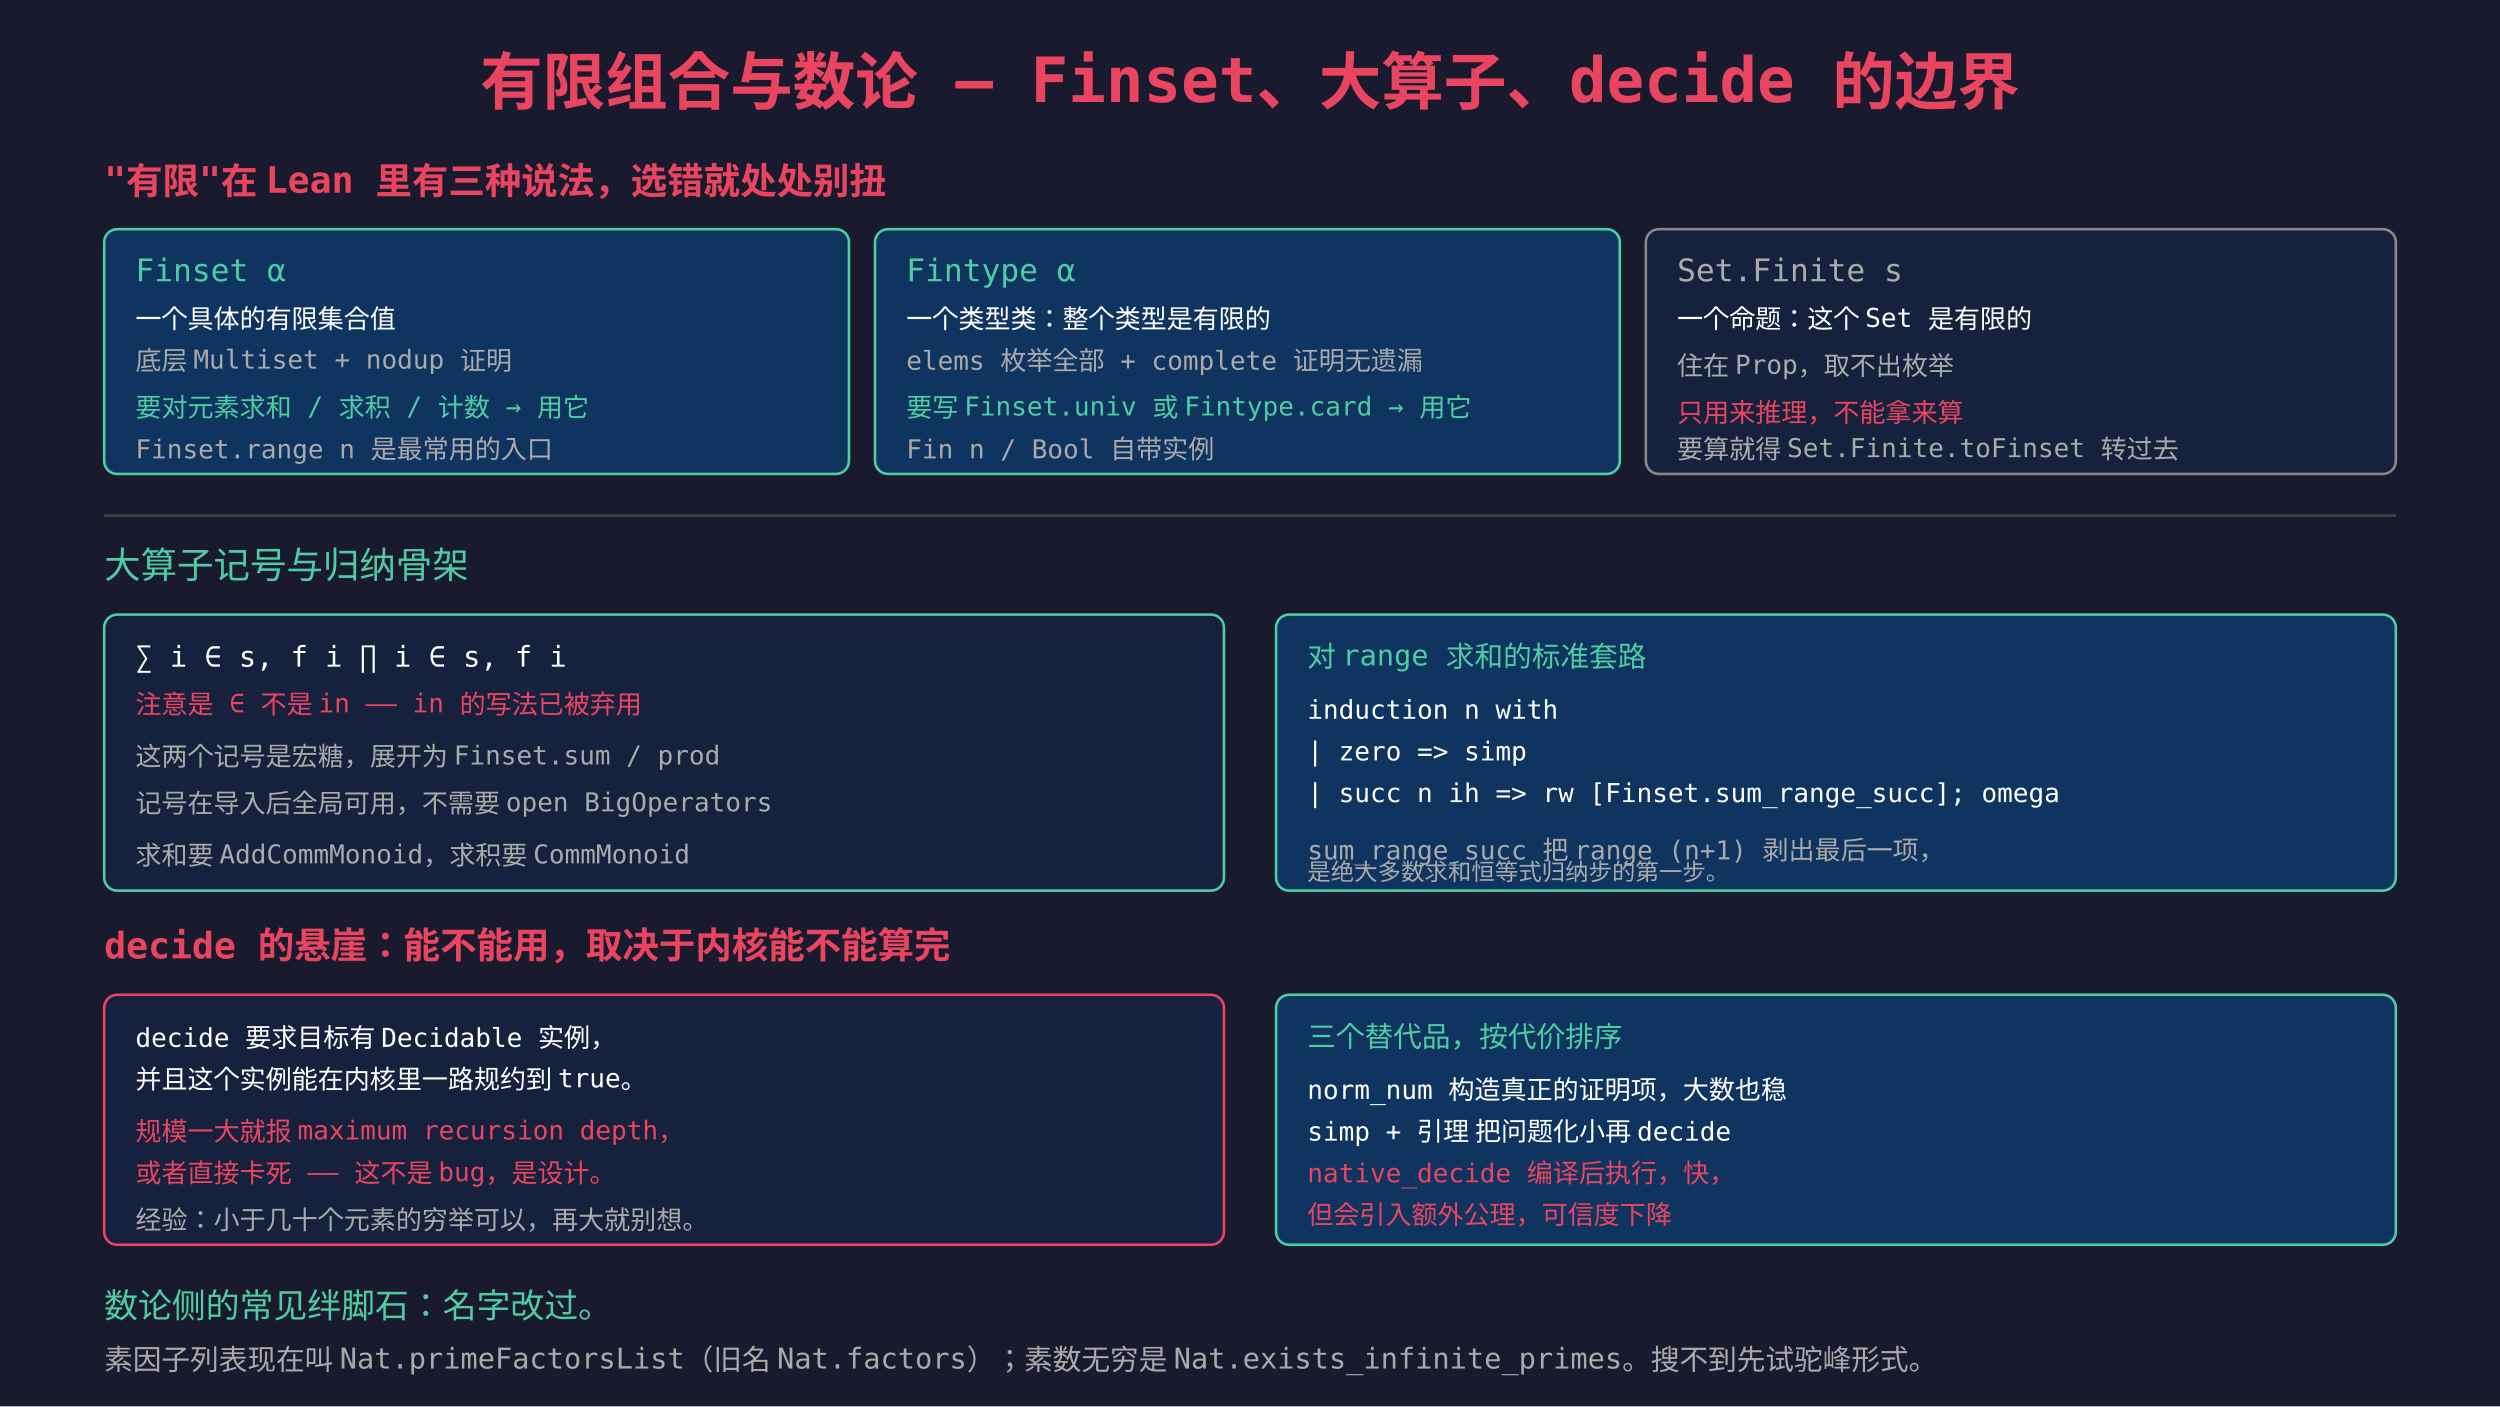
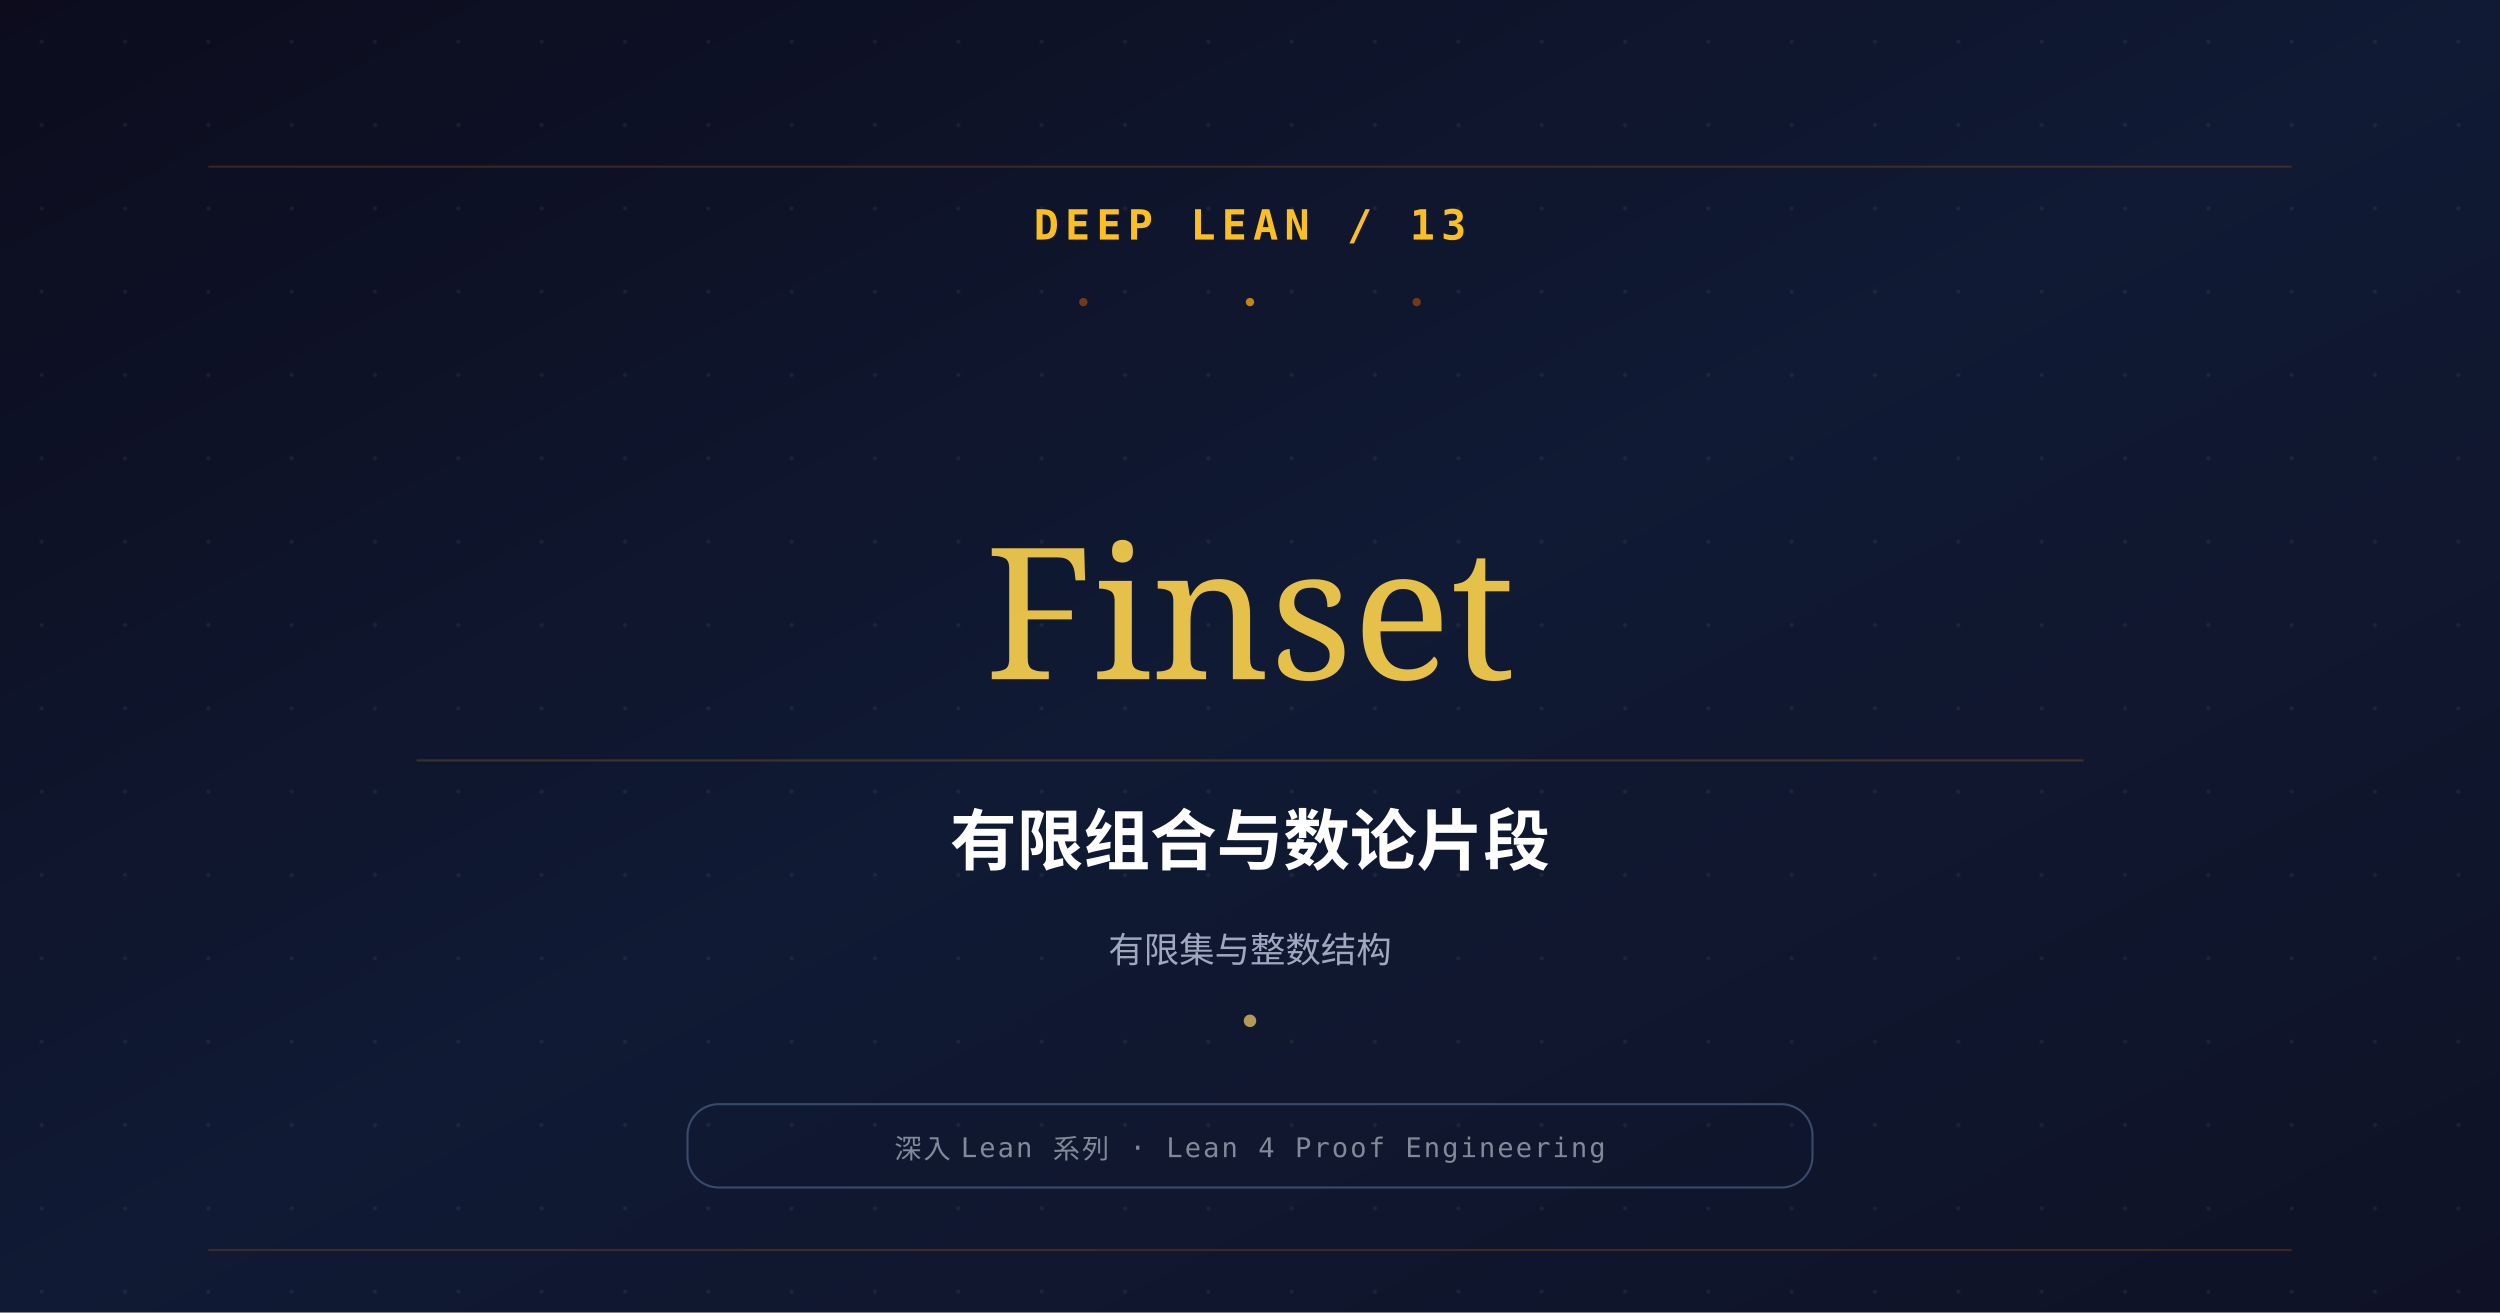
- <svg xmlns="http://www.w3.org/2000/svg" viewBox="0 0 960 540">
-   <rect width="960" height="540" fill="#1a1a2e" />
-   <text x="480" y="40" text-anchor="middle" fill="#e94560" font-family="monospace" font-size="24" font-weight="bold">有限组合与数论 — Finset、大算子、decide 的边界</text>
-   <text x="40" y="74" fill="#e94560" font-family="monospace" font-size="14" font-weight="bold">"有限"在 Lean 里有三种说法，选错就处处别扭</text>
-   <rect x="40" y="88" width="286" height="94" rx="5" fill="#0f3460" stroke="#4ecca3" />
-   <text x="52" y="108" fill="#4ecca3" font-family="monospace" font-size="12">Finset α</text>
-   <text x="52" y="126" fill="#fff" font-family="monospace" font-size="10">一个具体的有限集合值</text>
-   <text x="52" y="142" fill="#aaa" font-family="monospace" font-size="10">底层 Multiset + nodup 证明</text>
-   <text x="52" y="160" fill="#4ecca3" font-family="monospace" font-size="10">要对元素求和 / 求积 / 计数 → 用它</text>
-   <text x="52" y="176" fill="#aaa" font-family="monospace" font-size="10">Finset.range n 是最常用的入口</text>
-   <rect x="336" y="88" width="286" height="94" rx="5" fill="#0f3460" stroke="#4ecca3" />
-   <text x="348" y="108" fill="#4ecca3" font-family="monospace" font-size="12">Fintype α</text>
-   <text x="348" y="126" fill="#fff" font-family="monospace" font-size="10">一个类型类：整个类型是有限的</text>
-   <text x="348" y="142" fill="#aaa" font-family="monospace" font-size="10">elems 枚举全部 + complete 证明无遗漏</text>
-   <text x="348" y="160" fill="#4ecca3" font-family="monospace" font-size="10">要写 Finset.univ 或 Fintype.card → 用它</text>
-   <text x="348" y="176" fill="#aaa" font-family="monospace" font-size="10">Fin n / Bool 自带实例</text>
-   <rect x="632" y="88" width="288" height="94" rx="5" fill="#16213e" stroke="#888" />
-   <text x="644" y="108" fill="#aaa" font-family="monospace" font-size="12">Set.Finite s</text>
-   <text x="644" y="126" fill="#fff" font-family="monospace" font-size="10">一个命题：这个 Set 是有限的</text>
-   <text x="644" y="144" fill="#aaa" font-family="monospace" font-size="10">住在 Prop，取不出枚举</text>
-   <text x="644" y="162" fill="#e94560" font-family="monospace" font-size="10">只用来推理，不能拿来算</text>
-   <text x="644" y="176" fill="#aaa" font-family="monospace" font-size="10">要算就得 Set.Finite.toFinset 转过去</text>
-   <line x1="40" y1="198" x2="920" y2="198" stroke="#444" stroke-width="1" />
-   <text x="40" y="222" fill="#4ecca3" font-family="monospace" font-size="14">大算子记号与归纳骨架</text>
-   <rect x="40" y="236" width="430" height="106" rx="5" fill="#16213e" stroke="#4ecca3" />
-   <text x="52" y="256" fill="#fff" font-family="monospace" font-size="11">∑ i ∈ s, f i        ∏ i ∈ s, f i</text>
-   <text x="52" y="274" fill="#e94560" font-family="monospace" font-size="10">注意是 ∈ 不是 in —— in 的写法已被弃用</text>
-   <text x="52" y="294" fill="#aaa" font-family="monospace" font-size="10">这两个记号是宏糖，展开为 Finset.sum / prod</text>
-   <text x="52" y="312" fill="#aaa" font-family="monospace" font-size="10">记号在导入后全局可用，不需要 open BigOperators</text>
-   <text x="52" y="332" fill="#aaa" font-family="monospace" font-size="10">求和要 AddCommMonoid，求积要 CommMonoid</text>
-   <rect x="490" y="236" width="430" height="106" rx="5" fill="#0f3460" stroke="#4ecca3" />
-   <text x="502" y="256" fill="#4ecca3" font-family="monospace" font-size="11">对 range 求和的标准套路</text>
-   <text x="502" y="276" fill="#fff" font-family="monospace" font-size="10">induction n with</text>
-   <text x="502" y="292" fill="#fff" font-family="monospace" font-size="10">| zero =&gt; simp</text>
-   <text x="502" y="308" fill="#fff" font-family="monospace" font-size="10">| succ n ih =&gt; rw [Finset.sum_range_succ]; omega</text>
-   <text x="502" y="330" fill="#aaa" font-family="monospace" font-size="10">sum_range_succ 把 range (n+1) 剥出最后一项，</text>
-   <text x="502" y="338" fill="#aaa" font-family="monospace" font-size="9">是绝大多数求和恒等式归纳步的第一步。</text>
-   <text x="40" y="368" fill="#e94560" font-family="monospace" font-size="14" font-weight="bold">decide 的悬崖：能不能用，取决于内核能不能算完</text>
-   <rect x="40" y="382" width="430" height="96" rx="5" fill="#16213e" stroke="#e94560" />
-   <text x="52" y="402" fill="#fff" font-family="monospace" font-size="10">decide 要求目标有 Decidable 实例，</text>
-   <text x="52" y="418" fill="#fff" font-family="monospace" font-size="10">并且这个实例能在内核里一路规约到 true。</text>
-   <text x="52" y="438" fill="#e94560" font-family="monospace" font-size="10">规模一大就报 maximum recursion depth，</text>
-   <text x="52" y="454" fill="#e94560" font-family="monospace" font-size="10">或者直接卡死 —— 这不是 bug，是设计。</text>
-   <text x="52" y="472" fill="#aaa" font-family="monospace" font-size="10">经验：小于几十个元素的穷举可以，再大就别想。</text>
-   <rect x="490" y="382" width="430" height="96" rx="5" fill="#0f3460" stroke="#4ecca3" />
-   <text x="502" y="402" fill="#4ecca3" font-family="monospace" font-size="11">三个替代品，按代价排序</text>
-   <text x="502" y="422" fill="#fff" font-family="monospace" font-size="10">norm_num    构造真正的证明项，大数也稳</text>
-   <text x="502" y="438" fill="#fff" font-family="monospace" font-size="10">simp + 引理  把问题化小再 decide</text>
-   <text x="502" y="454" fill="#e94560" font-family="monospace" font-size="10">native_decide  编译后执行，快，</text>
-   <text x="502" y="470" fill="#e94560" font-family="monospace" font-size="10">              但会引入额外公理，可信度下降</text>
-   <text x="40" y="506" fill="#4ecca3" font-family="monospace" font-size="13">数论侧的常见绊脚石：名字改过。</text>
-   <text x="40" y="526" fill="#aaa" font-family="monospace" font-size="11">素因子列表现在叫 Nat.primeFactorsList（旧名 Nat.factors）；素数无穷是 Nat.exists_infinite_primes。搜不到先试驼峰形式。</text>
+ <svg xmlns="http://www.w3.org/2000/svg" viewBox="0 0 1200 630">
  <defs>
-     <marker id="ar" markerWidth="8" markerHeight="6" refX="8" refY="3" orient="auto">
-       <path d="M0,0 L8,3 L0,6" fill="#888" />
-     </marker>
-     <marker id="ar2" markerWidth="8" markerHeight="6" refX="8" refY="3" orient="auto">
-       <path d="M0,0 L8,3 L0,6" fill="#e94560" />
-     </marker>
-     <marker id="ar3" markerWidth="8" markerHeight="6" refX="8" refY="3" orient="auto">
-       <path d="M0,0 L8,3 L0,6" fill="#4ecca3" />
-     </marker>
+     <linearGradient id="bg" x1="0%" y1="0%" x2="100%" y2="100%">
+       <stop offset="0%" style="stop-color:#0c0c1d" />
+       <stop offset="50%" style="stop-color:#101a34" />
+       <stop offset="100%" style="stop-color:#0f1226" />
+     </linearGradient>
+     <linearGradient id="accent" x1="0%" y1="0%" x2="100%" y2="0%">
+       <stop offset="0%" style="stop-color:#b45309" />
+       <stop offset="100%" style="stop-color:#f59e0b" />
+     </linearGradient>
+     <pattern id="dots" x="0" y="0" width="40" height="40" patternUnits="userSpaceOnUse">
+       <circle cx="20" cy="20" r="1" fill="white" />
+     </pattern>
  </defs>
+   <rect width="1200" height="630" fill="url(#bg)" />
+   <rect width="1200" height="630" fill="url(#dots)" opacity="0.06" />
+   <line x1="100" y1="80" x2="1100" y2="80" stroke="#b45309" stroke-width="1" opacity="0.3" />
+   <text x="600" y="115" text-anchor="middle" font-family="monospace" font-size="20" font-weight="700" letter-spacing="3" fill="#fbbf24">DEEP LEAN / 13</text>
+   <circle cx="520" cy="145" r="2" fill="#b45309" opacity="0.6" />
+   <circle cx="600" cy="145" r="2" fill="#f59e0b" opacity="0.8" />
+   <circle cx="680" cy="145" r="2" fill="#b45309" opacity="0.6" />
+   <text x="600" y="326" text-anchor="middle" font-family="Georgia, serif" font-size="88" fill="#fcd34d" opacity="0.9">Finset</text>
+   <line x1="200" y1="365" x2="1000" y2="365" stroke="#f59e0b" stroke-width="1" opacity="0.2" />
+   <text x="600" y="415" text-anchor="middle" font-family="'PingFang SC', 'Noto Sans CJK SC', sans-serif" font-size="32" font-weight="700" fill="white">有限组合与数论片段</text>
+   <text x="600" y="462" text-anchor="middle" font-family="'PingFang SC', 'Noto Sans CJK SC', sans-serif" font-size="17" fill="#a0a8c0">有限集与整数结构</text>
+   <rect x="330" y="530" width="540" height="40" rx="15" fill="none" stroke="#3a4a6a" stroke-width="1" />
+   <text x="600" y="556" text-anchor="middle" font-family="monospace" font-size="13" fill="#808a9a" letter-spacing="1">深入 Lean 系列 · Lean 4 Proof Engineering</text>
+   <line x1="100" y1="600" x2="1100" y2="600" stroke="#b45309" stroke-width="1" opacity="0.3" />
+   <circle cx="600" cy="490" r="3" fill="#f6d365" opacity="0.7" />
</svg>
